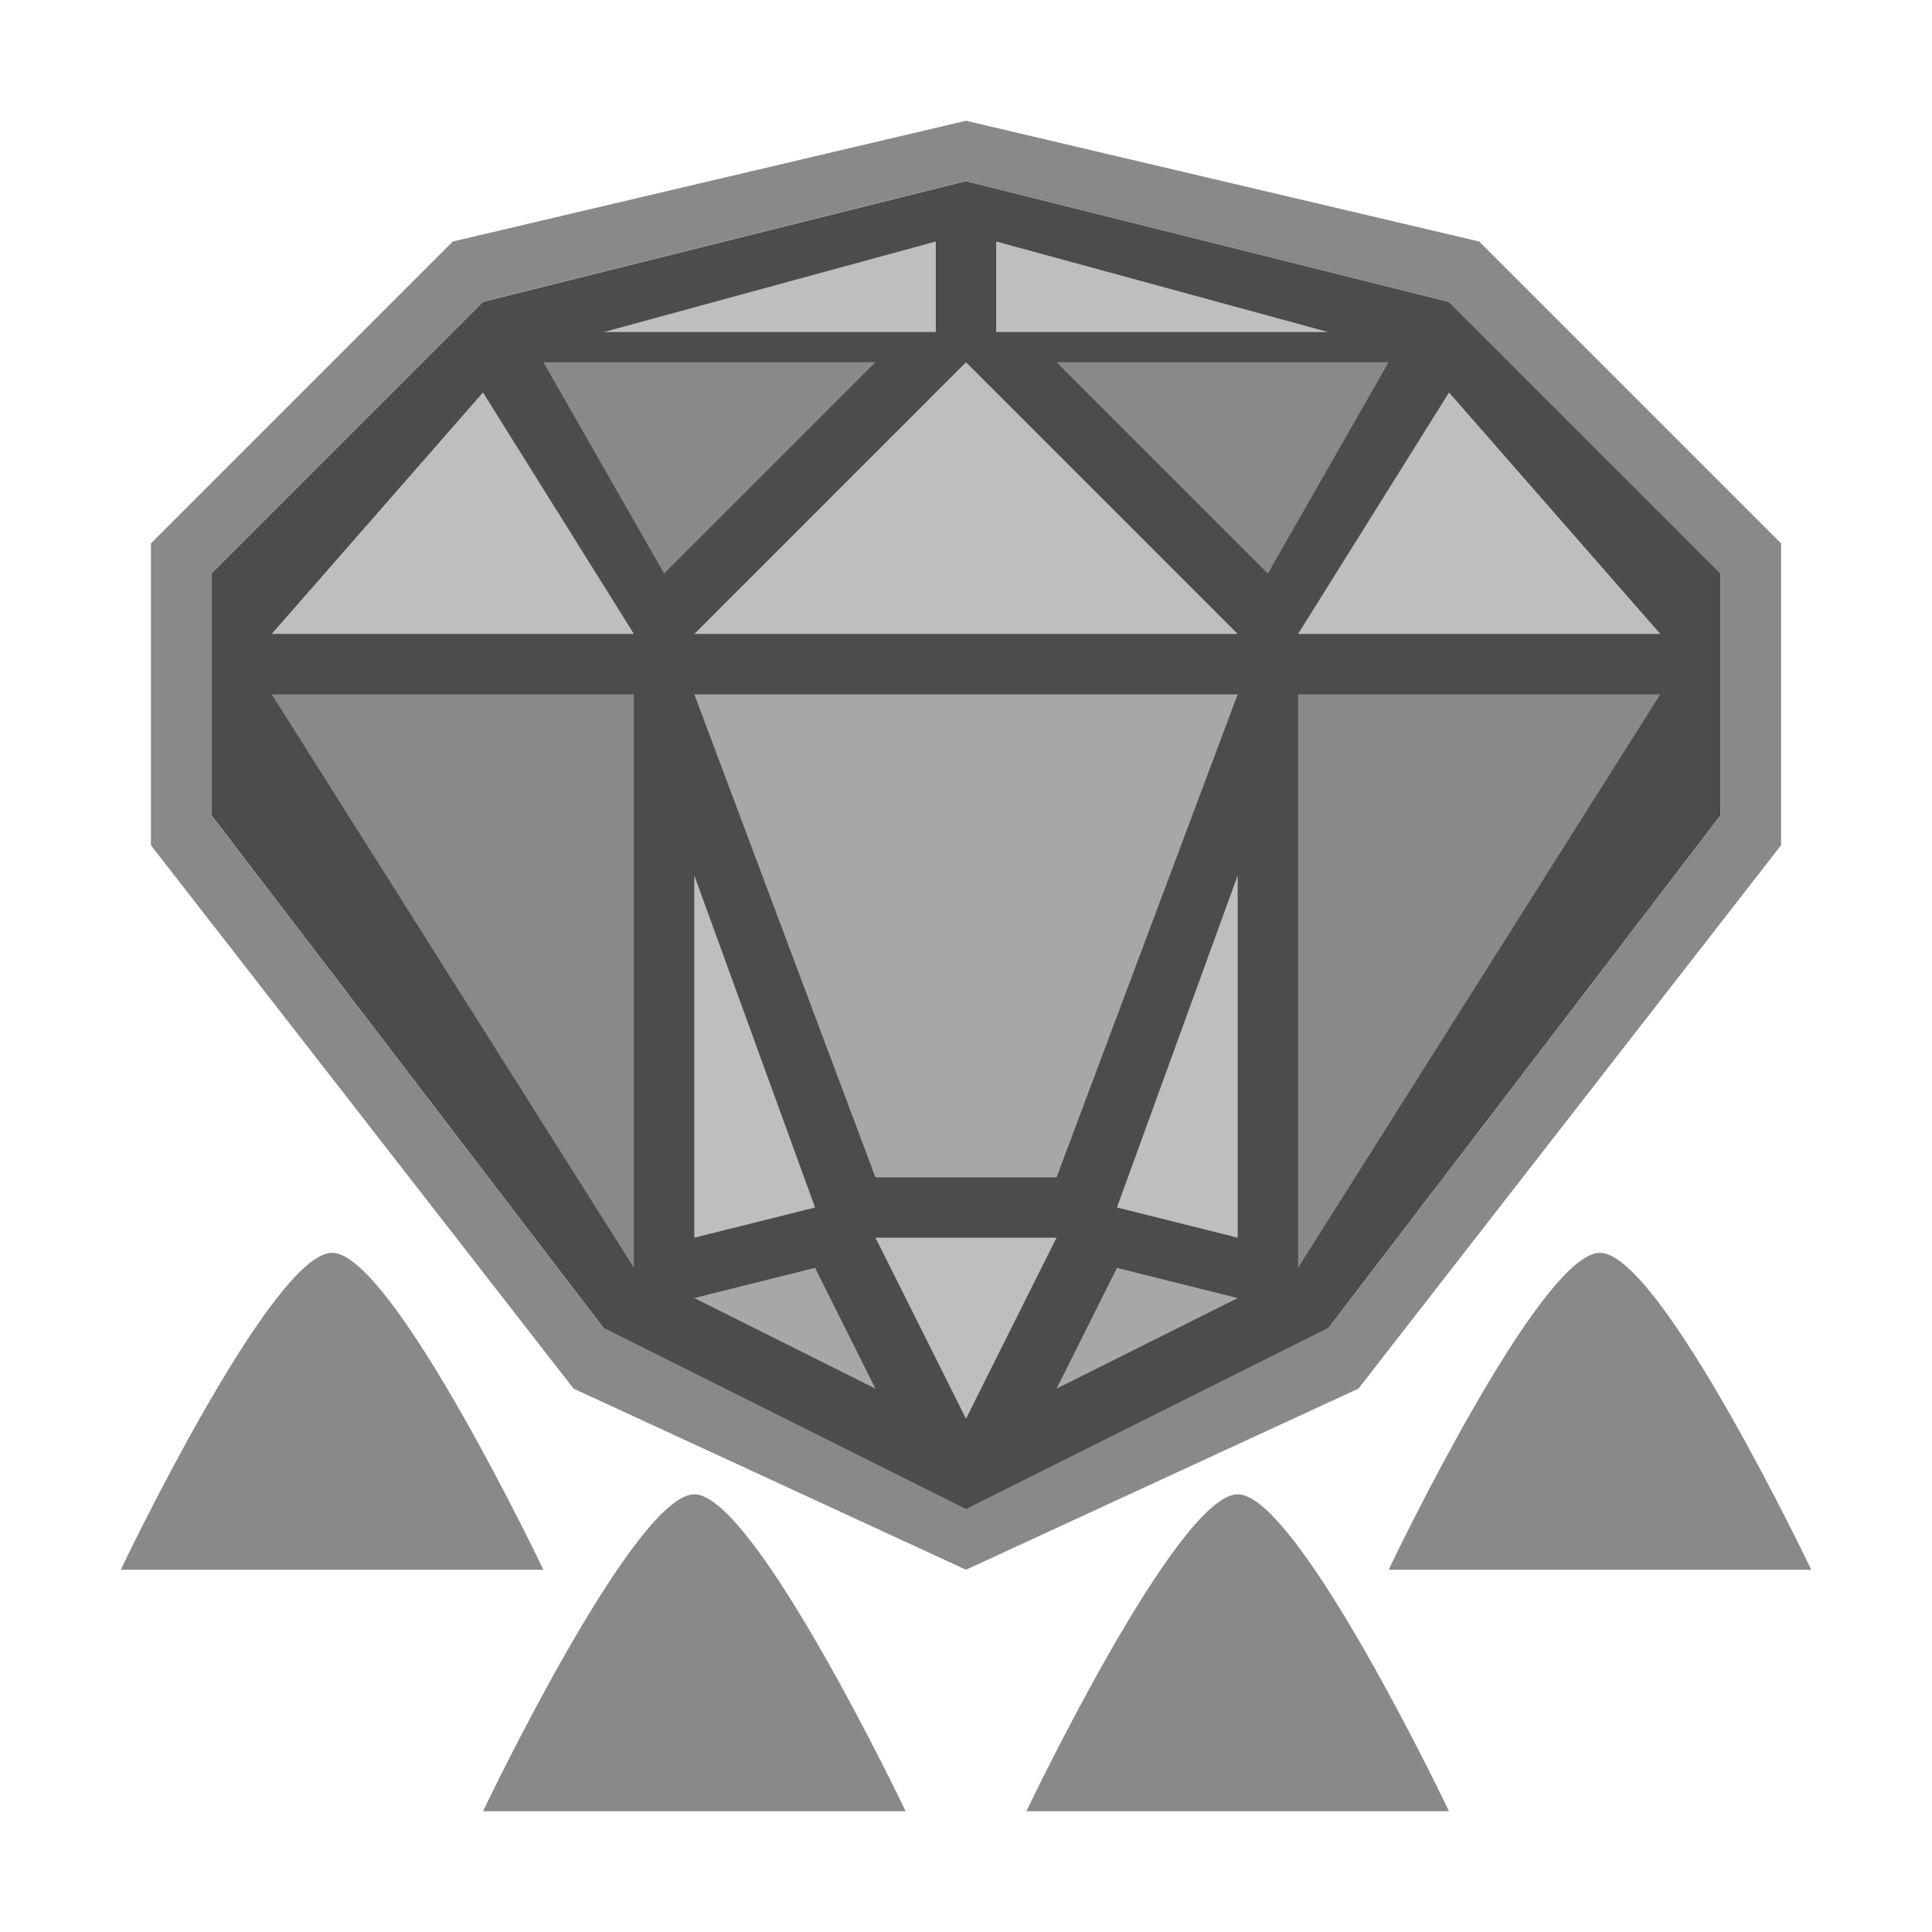
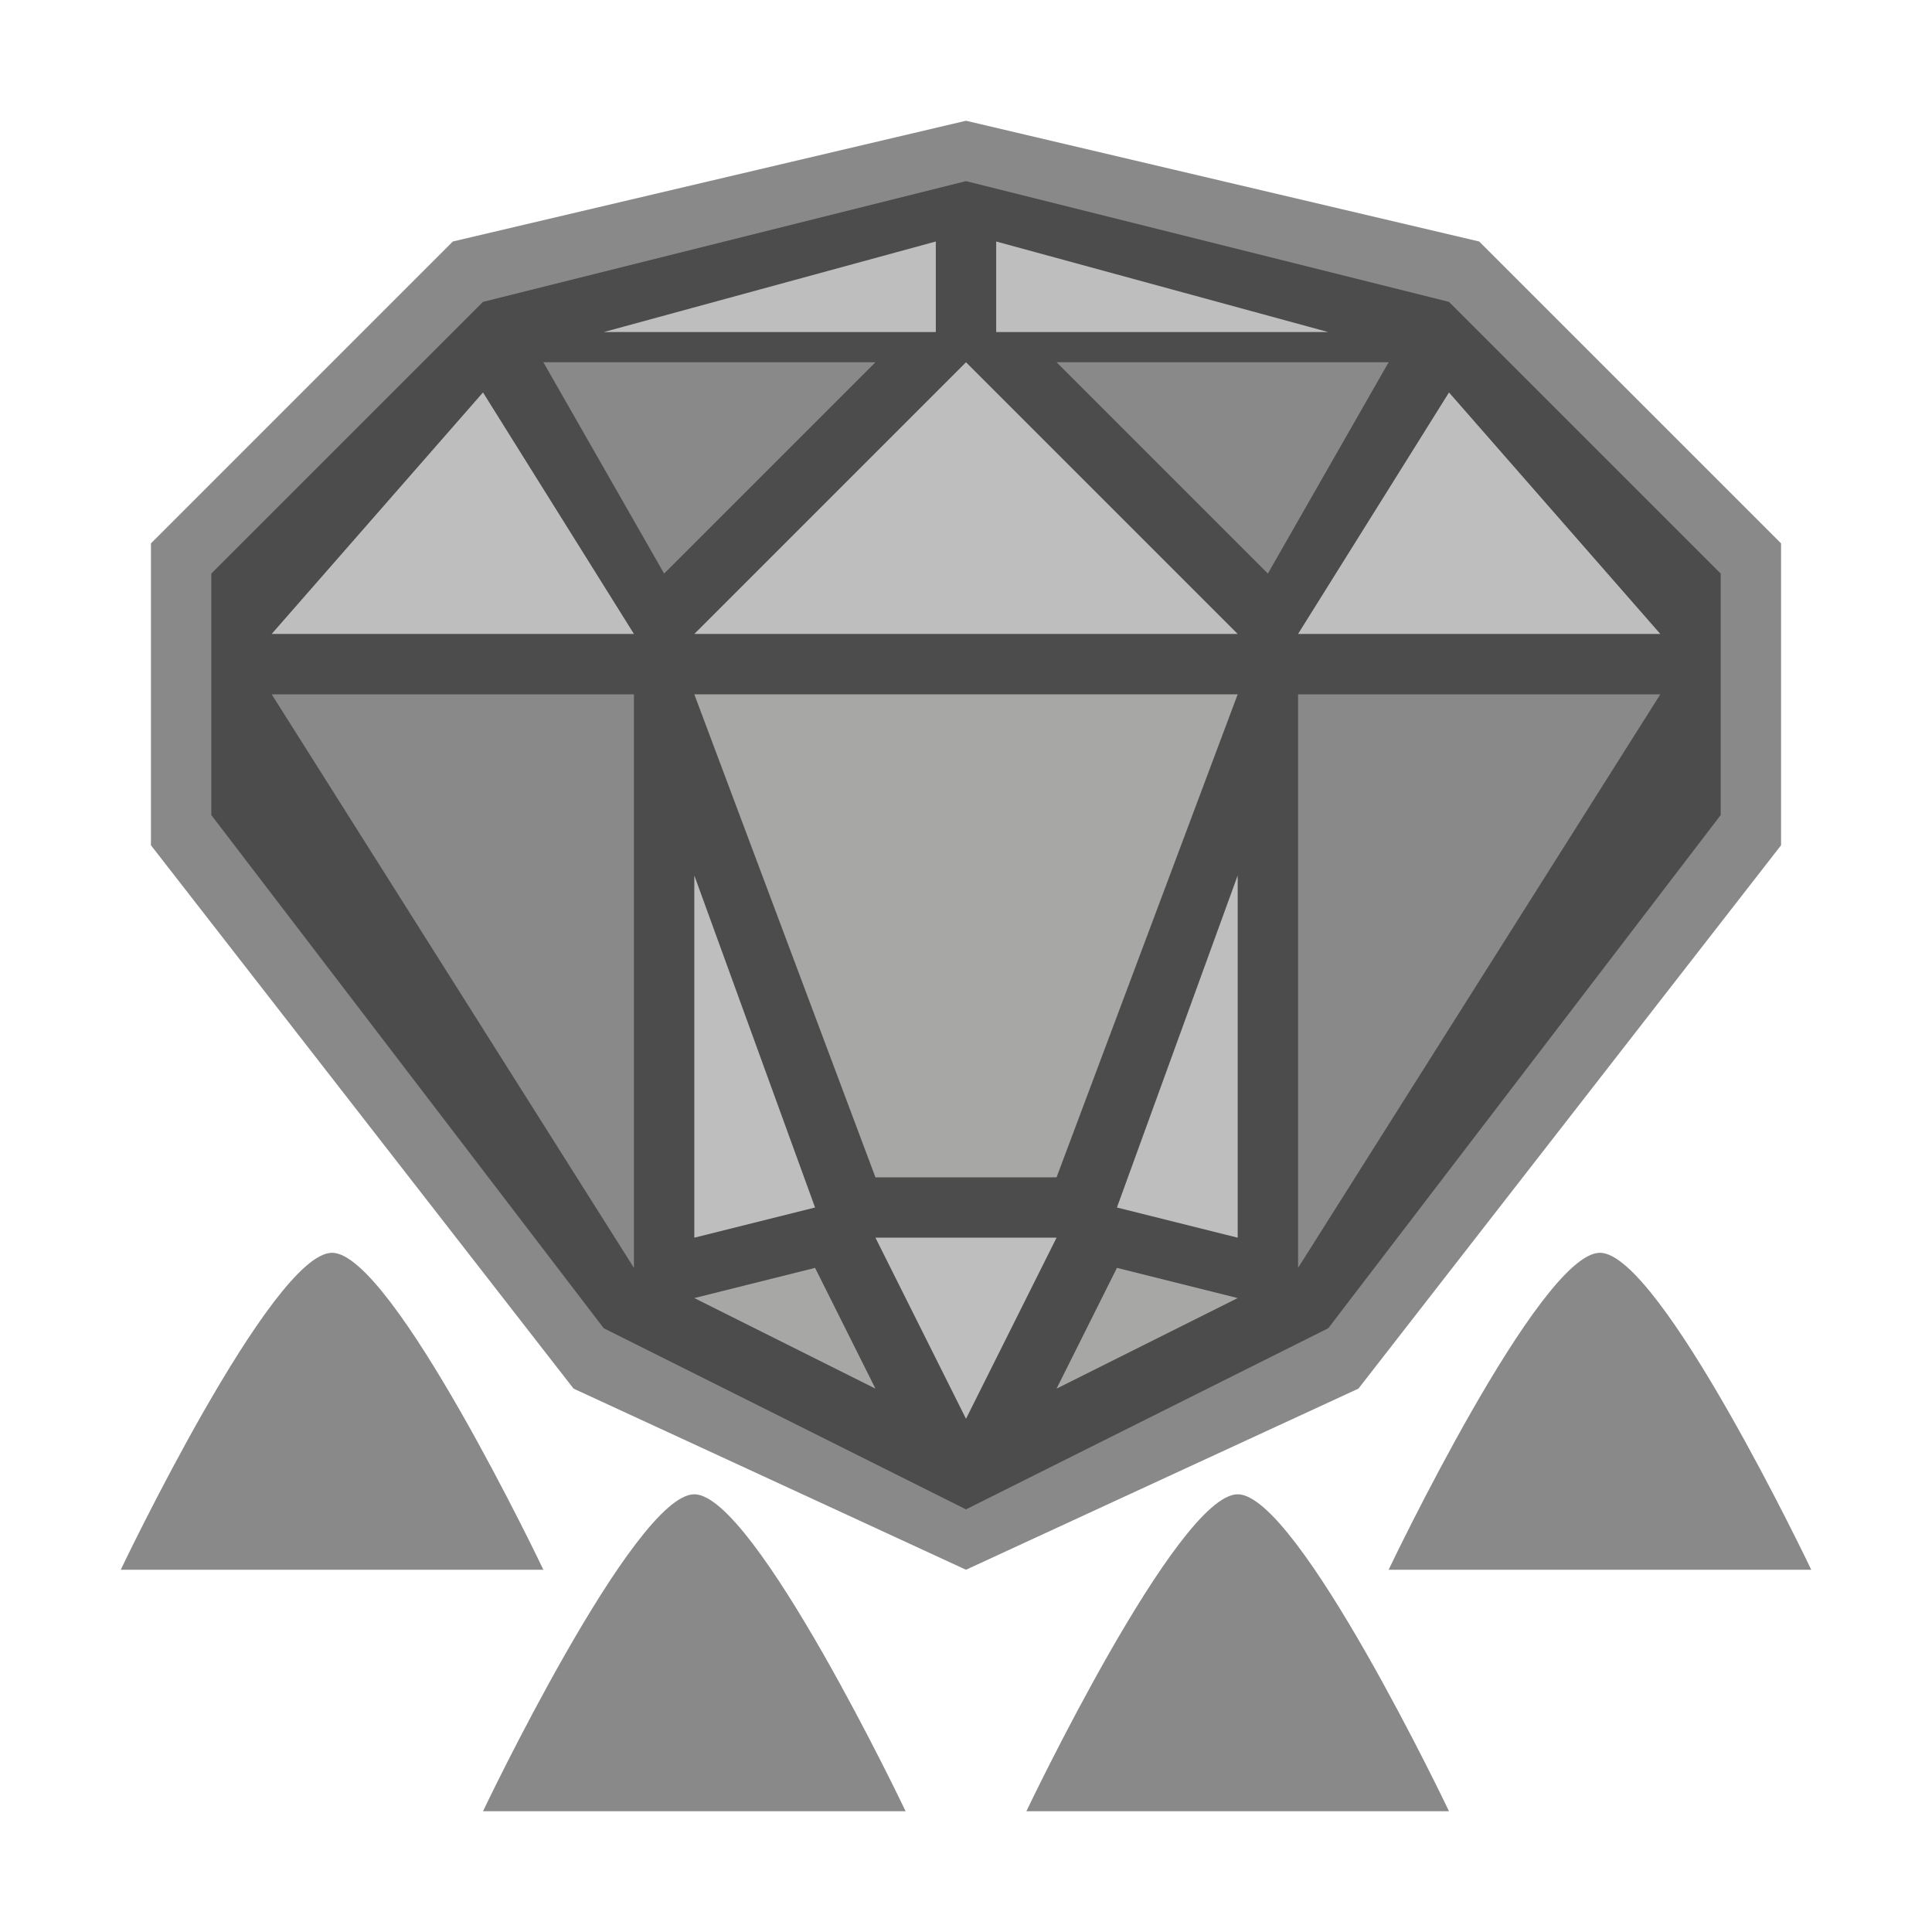
<svg xmlns="http://www.w3.org/2000/svg" width="100%" height="100%" viewBox="0 0 64 64" version="1.1" xml:space="preserve" style="fill-rule:evenodd;clip-rule:evenodd;stroke-linejoin:round;stroke-miterlimit:2;">
  <g transform="matrix(1,0,0,1,-192,-576)">
    <g transform="matrix(1,0,0,1,0,576)">
      <g id="Color_10_Rank_4" transform="matrix(1,0,0,1,-64,-256)">
-         <g id="background" transform="matrix(1,0,0,1,128,0)">
+         <g id="background" transform="matrix(1.04,0,0,1.04545,121.6,-12.9091)">
          <path d="M144,266L135,275L135,283L148,300L160,306L172,300L185,283L185,275L176,266L160,262L144,266Z" style="fill-opacity:0.7;" />
        </g>
        <g id="color_03" transform="matrix(1,0,0,1,64,256)">
          <path d="M215,49.5C217,49.5 222,60 222,60L208,60C208,60 213,49.5 215,49.5ZM233,49.5C235,49.5 240,60 240,60L226,60C226,60 231,49.5 233,49.5ZM207,8L197,18L197,28L211,46L224,52L237,46L251,28L251,18L241,8L224,4L207,8ZM203,41.5C205,41.5 210,52 210,52L196,52C196,52 201,41.5 203,41.5ZM245,41.5C247,41.5 252,52 252,52L238,52C238,52 243,41.5 245,41.5ZM208,10L199,19L199,27L212,44L224,50L236,44L249,27L249,19L240,10L224,6L208,10ZM213,42L213,23L201,23L213,42ZM235,42L235,23L247,23L235,42ZM210,12L214,19L221,12L210,12ZM238,12L234,19L227,12L238,12Z" style="fill:rgb(137,137,137);" />
        </g>
        <g id="color_02" transform="matrix(1,0,0,1,-256,0)">
          <path d="M535,299L541,302L539,298L535,299ZM553,299L547,302L549,298L553,299ZM535,279L553,279L547,295L541,295L535,279Z" style="fill:rgb(167,167,166);" />
        </g>
        <g id="color_01" transform="matrix(1,0,0,1,-256,0)">
          <path d="M541,297L544,303L547,297L541,297ZM539,296L535,285L535,297L539,296ZM549,296L553,285L553,297L549,296ZM528,269L533,277L521,277L528,269ZM535,277L544,268L553,277L535,277ZM560,269L555,277L567,277L560,269ZM543,267L543,264L532,267L543,267ZM545,264L556,267L545,267L545,264Z" style="fill:rgb(190,190,190);" />
        </g>
      </g>
    </g>
  </g>
</svg>
